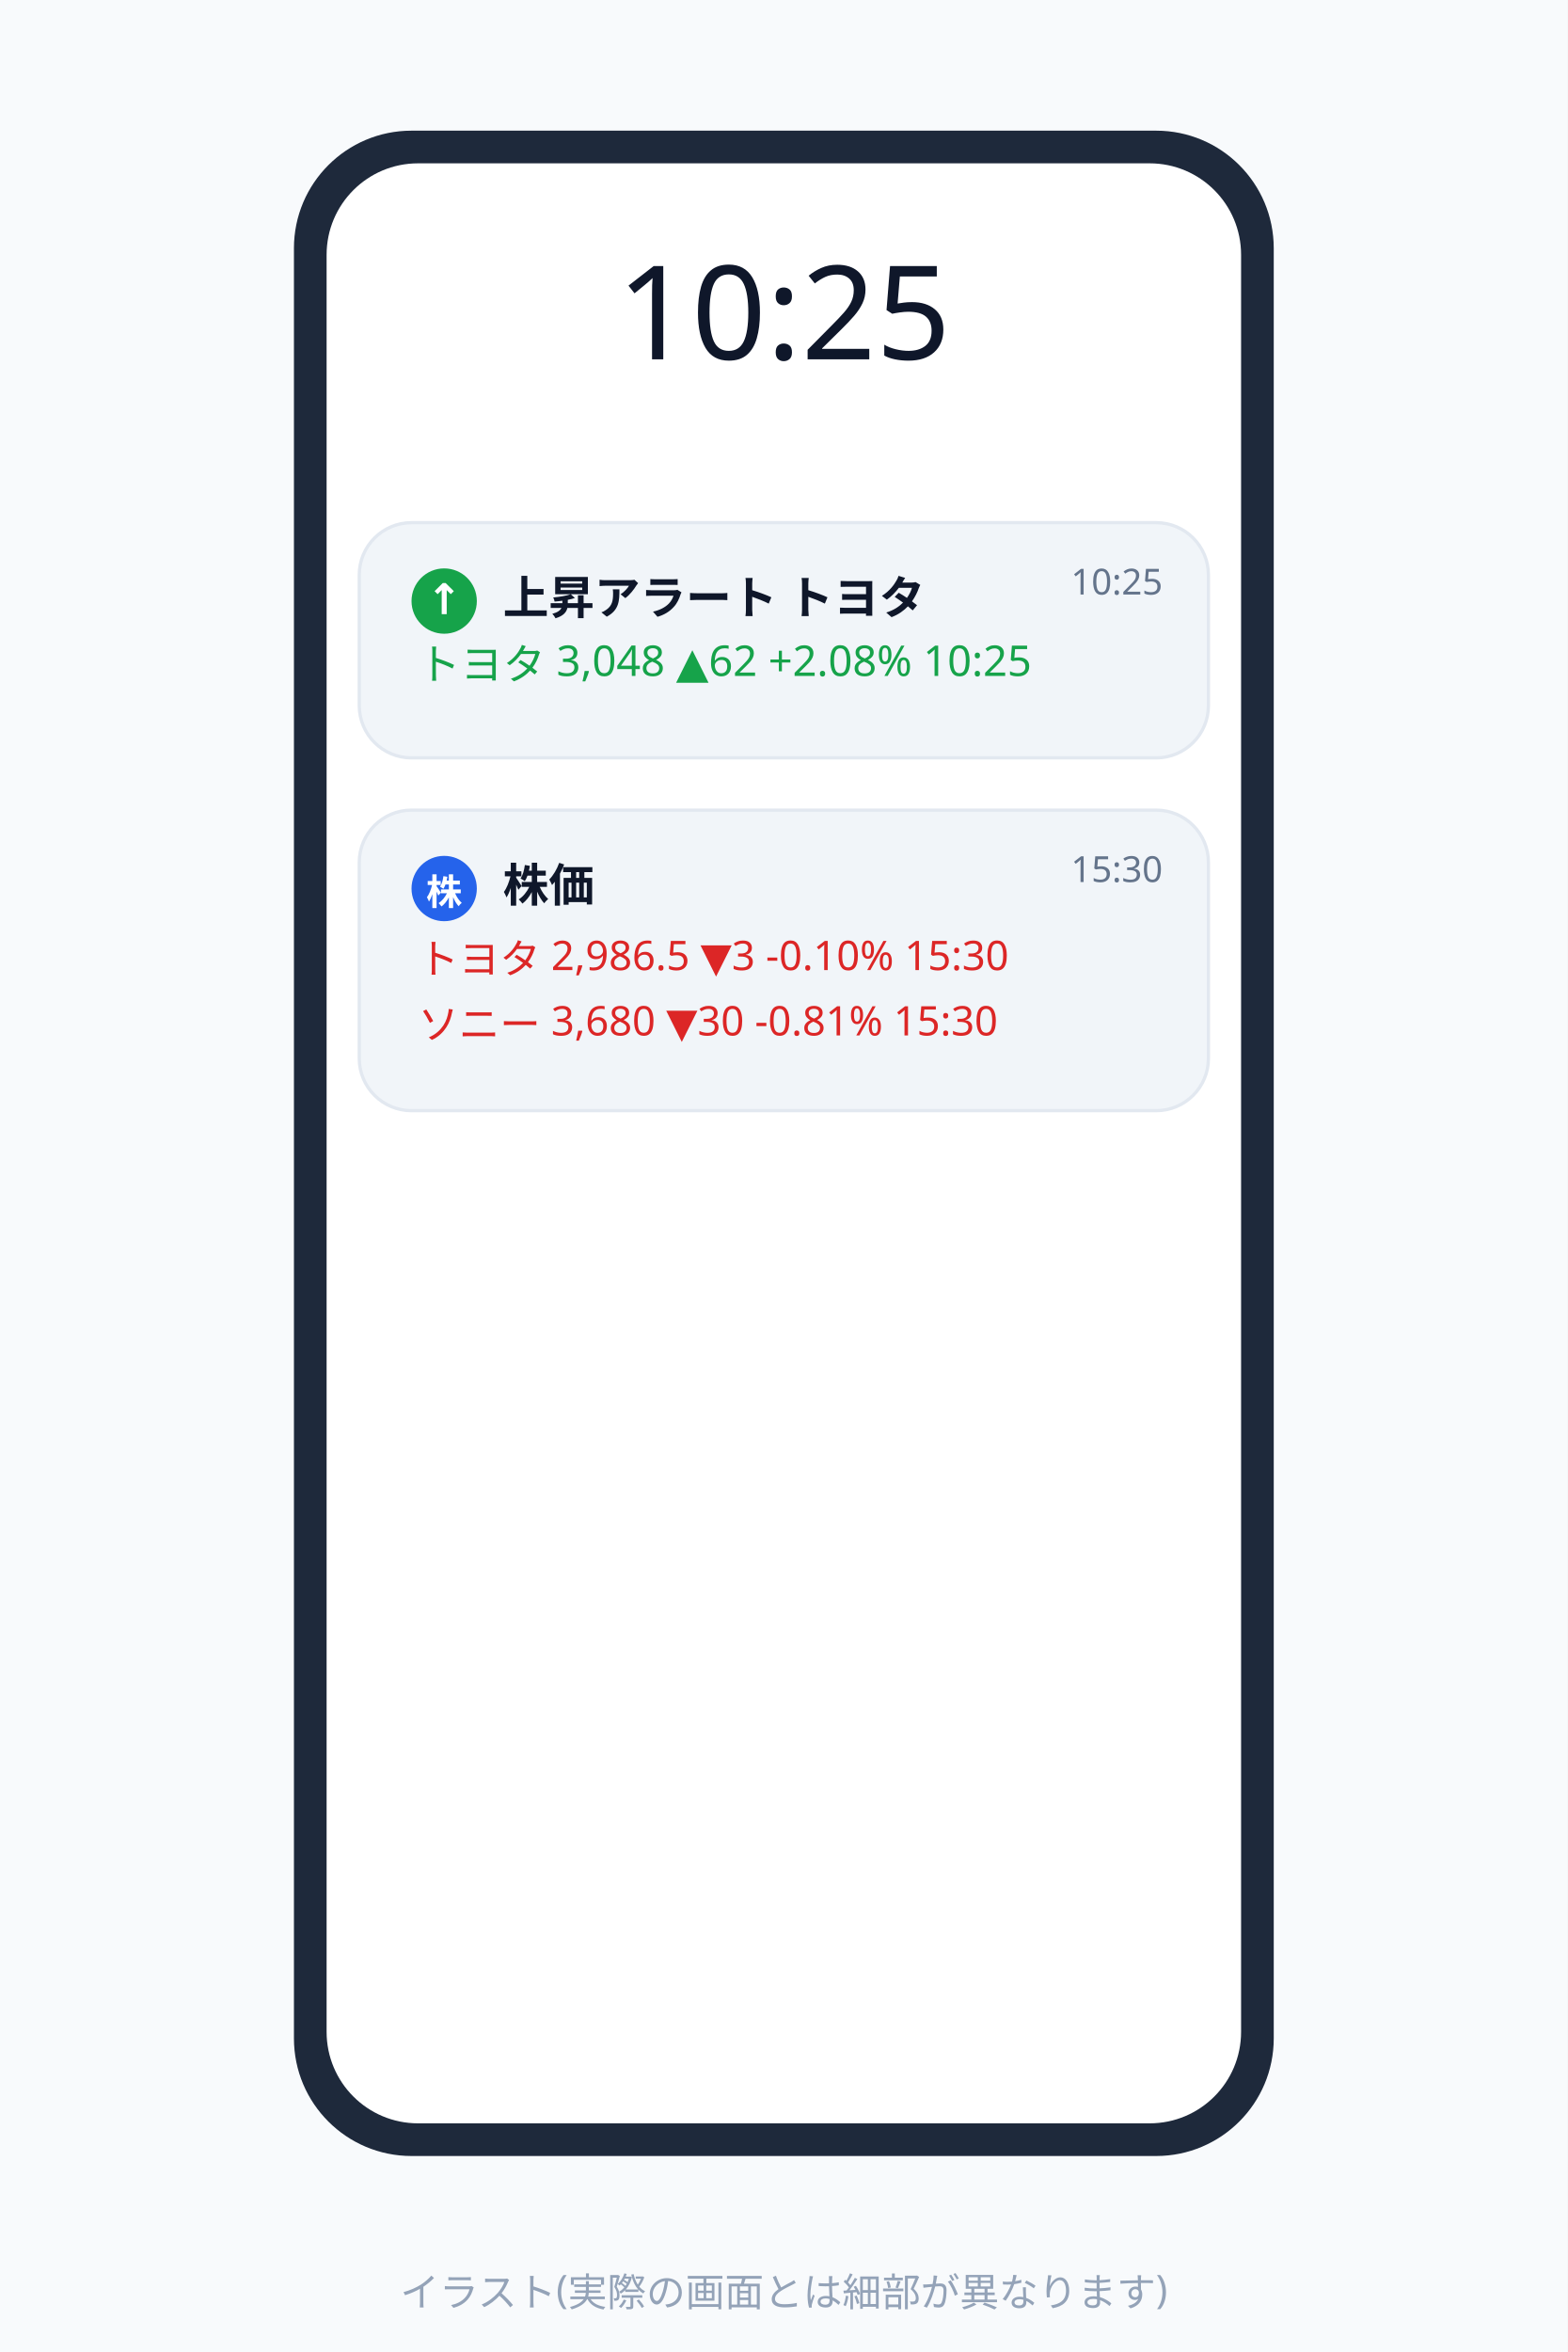
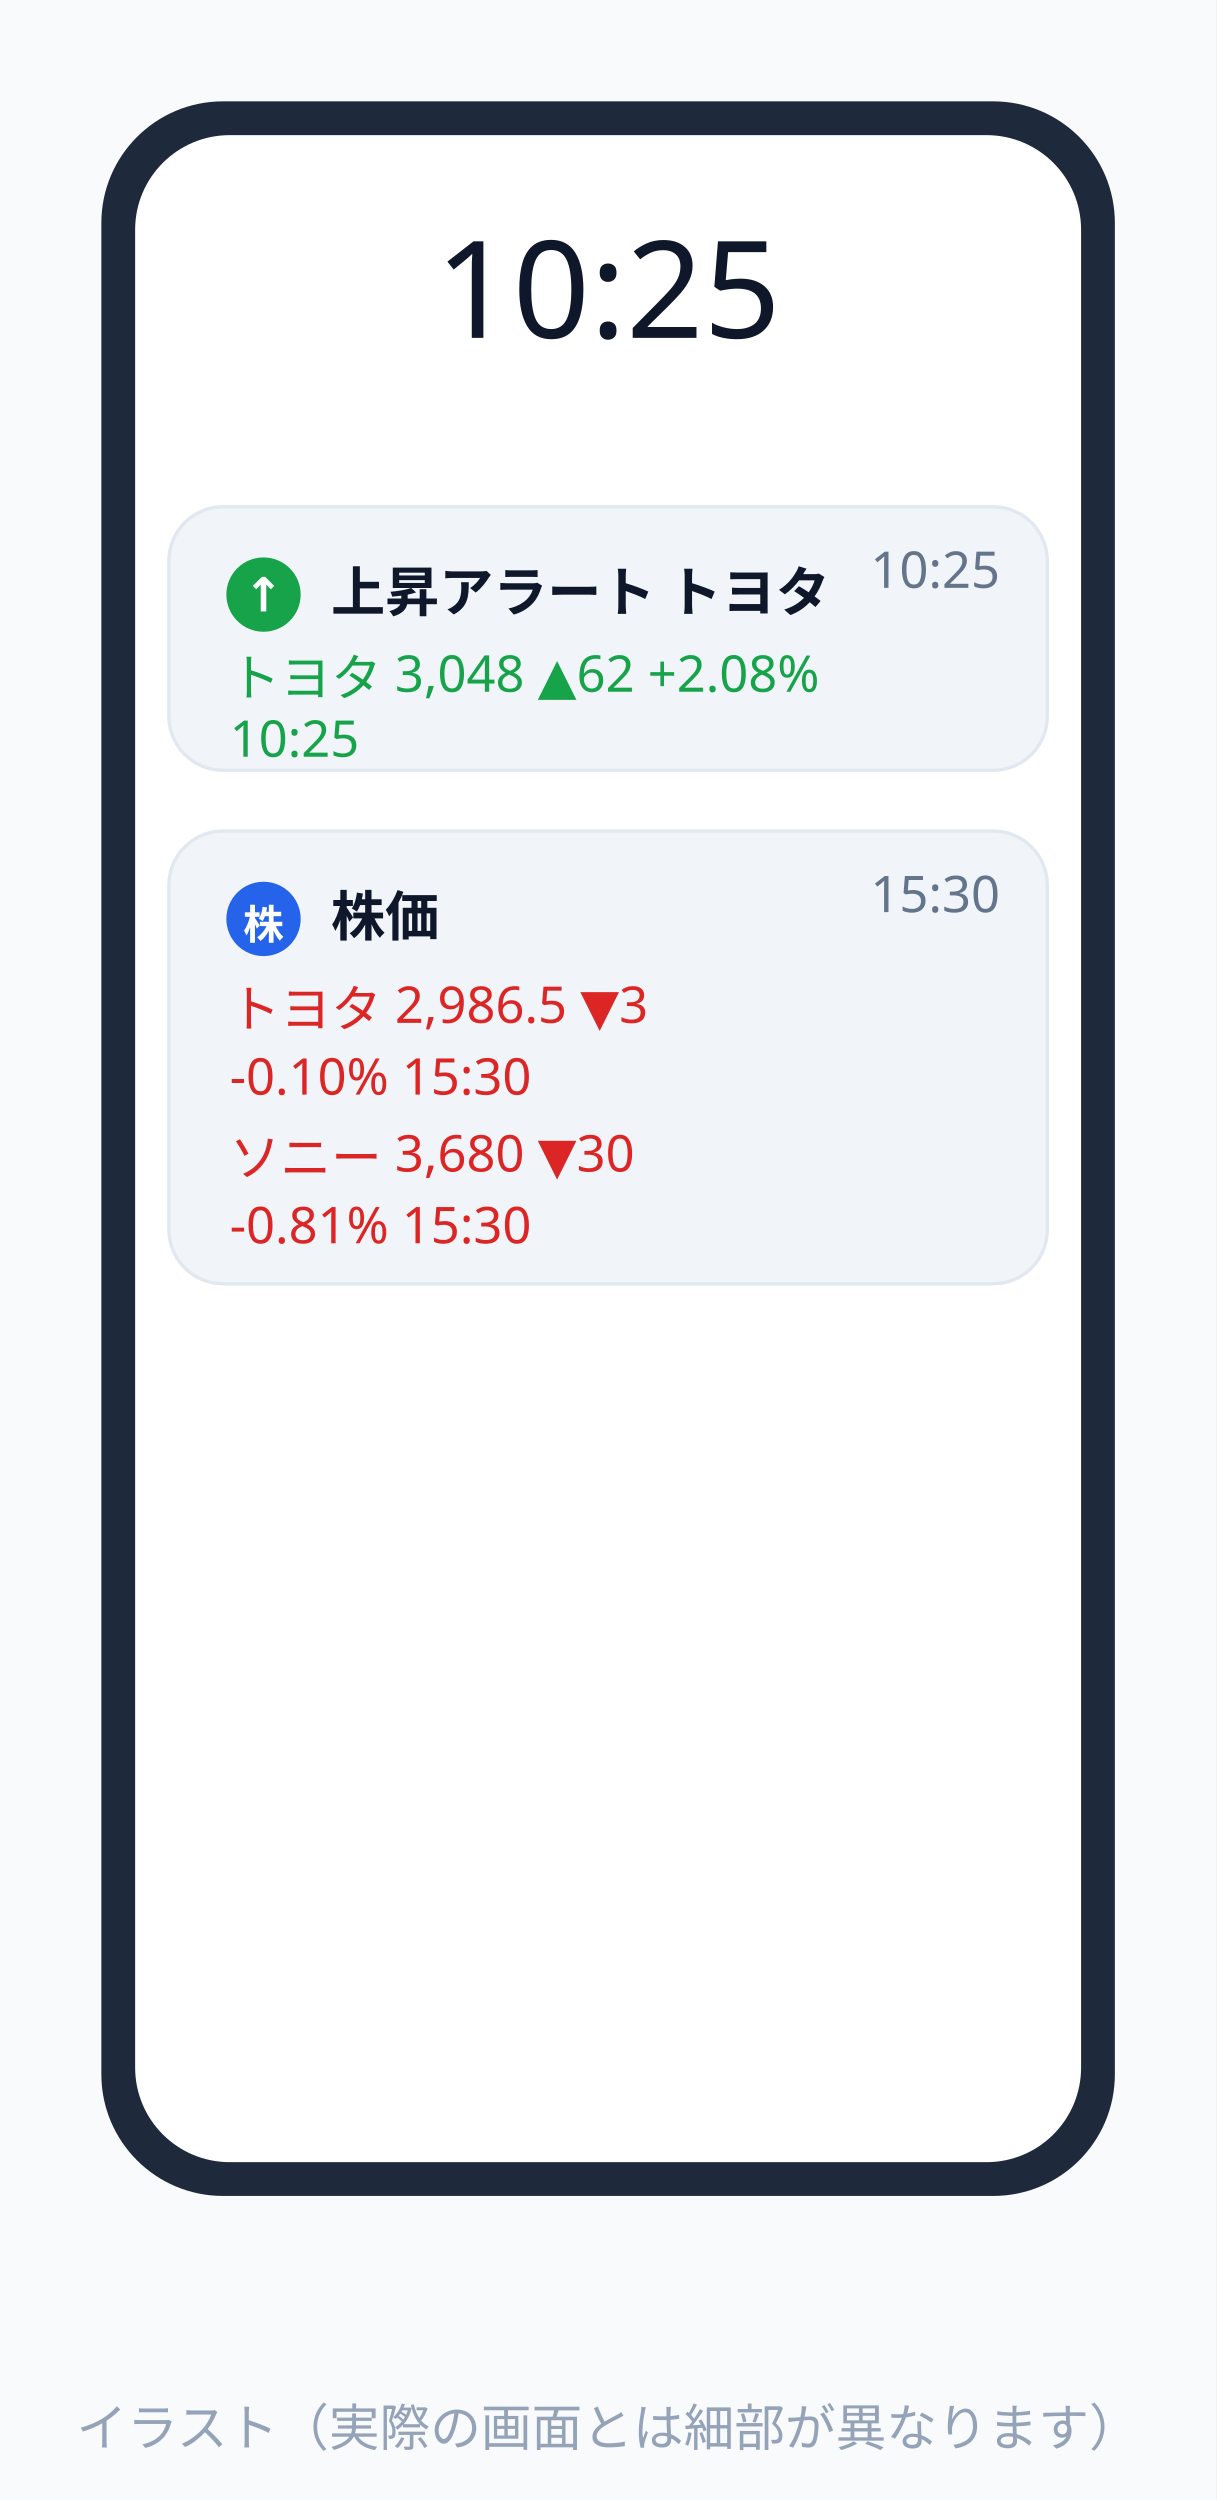
- <svg xmlns="http://www.w3.org/2000/svg" viewBox="0 0 480 720" width="480" height="720">
-   <rect x="0" y="0" width="480" height="720" fill="#f8fafc" />
-   <rect x="90" y="40" width="300" height="620" rx="36" fill="#1e293b" />
-   <rect x="100" y="50" width="280" height="600" rx="28" fill="#ffffff" />
-   <text x="240" y="110" font-size="40" fill="#0f172a" text-anchor="middle" font-weight="300" font-family="'Hiragino Sans','Noto Sans JP','Yu Gothic',sans-serif">10:25</text>
-   <rect x="110" y="160" width="260" height="72" rx="16" fill="#f1f5f9" stroke="#e2e8f0" stroke-width="1" />
-   <circle cx="136" cy="184" r="10" fill="#16a34a" />
-   <text x="136" y="188" font-size="13" fill="#ffffff" text-anchor="middle" font-weight="700" font-family="'Hiragino Sans','Noto Sans JP','Yu Gothic',sans-serif">↑</text>
-   <text x="154" y="188" font-size="14" fill="#0f172a" text-anchor="start" font-weight="700" font-family="'Hiragino Sans','Noto Sans JP','Yu Gothic',sans-serif">上昇アラート トヨタ</text>
-   <text x="356" y="182" font-size="11" fill="#64748b" text-anchor="end" font-weight="normal" font-family="'Hiragino Sans','Noto Sans JP','Yu Gothic',sans-serif">10:25</text>
-   <text x="128" y="208" font-size="13" fill="#16a34a" text-anchor="start" font-weight="normal" font-family="'Hiragino Sans','Noto Sans JP','Yu Gothic',sans-serif">トヨタ 3,048 ▲62 +2.08% 10:25</text>
-   <rect x="110" y="248" width="260" height="92" rx="16" fill="#f1f5f9" stroke="#e2e8f0" stroke-width="1" />
-   <circle cx="136" cy="272" r="10" fill="#2563eb" />
-   <text x="136" y="277" font-size="11" fill="#ffffff" text-anchor="middle" font-weight="700" font-family="'Hiragino Sans','Noto Sans JP','Yu Gothic',sans-serif">株</text>
-   <text x="154" y="276" font-size="14" fill="#0f172a" text-anchor="start" font-weight="700" font-family="'Hiragino Sans','Noto Sans JP','Yu Gothic',sans-serif">株価</text>
-   <text x="356" y="270" font-size="11" fill="#64748b" text-anchor="end" font-weight="normal" font-family="'Hiragino Sans','Noto Sans JP','Yu Gothic',sans-serif">15:30</text>
-   <text x="128" y="298" font-size="12.5" fill="#dc2626" text-anchor="start" font-weight="normal" font-family="'Hiragino Sans','Noto Sans JP','Yu Gothic',sans-serif">トヨタ 2,986.5 ▼3 -0.10% 15:30</text>
-   <text x="128" y="318" font-size="12.5" fill="#dc2626" text-anchor="start" font-weight="normal" font-family="'Hiragino Sans','Noto Sans JP','Yu Gothic',sans-serif">ソニー 3,680 ▼30 -0.81% 15:30</text>
-   <text x="240" y="706" font-size="12" fill="#94a3b8" text-anchor="middle" font-weight="normal" font-family="'Hiragino Sans','Noto Sans JP','Yu Gothic',sans-serif">イラスト(実際の画面とは細部が異なります)</text>
+ <svg xmlns="http://www.w3.org/2000/svg" viewBox="0 0 360 740" width="360" height="740">
+   <rect x="0" y="0" width="360" height="740" fill="#f8fafc" />
+   <rect x="30" y="30" width="300" height="620" rx="36" fill="#1e293b" />
+   <rect x="40" y="40" width="280" height="600" rx="28" fill="#ffffff" />
+   <text x="180" y="100" font-size="40" fill="#0f172a" text-anchor="middle" font-weight="300" font-family="'Hiragino Sans','Noto Sans JP','Yu Gothic',sans-serif">10:25</text>
+   <rect x="50" y="150" width="260" height="78" rx="16" fill="#f1f5f9" stroke="#e2e8f0" stroke-width="1" />
+   <circle cx="78" cy="176" r="11" fill="#16a34a" />
+   <text x="78" y="181" font-size="14" fill="#ffffff" text-anchor="middle" font-weight="700" font-family="'Hiragino Sans','Noto Sans JP','Yu Gothic',sans-serif">↑</text>
+   <text x="98" y="181" font-size="16" fill="#0f172a" text-anchor="start" font-weight="700" font-family="'Hiragino Sans','Noto Sans JP','Yu Gothic',sans-serif">上昇アラート トヨタ</text>
+   <text x="296" y="174" font-size="15" fill="#64748b" text-anchor="end" font-weight="normal" font-family="'Hiragino Sans','Noto Sans JP','Yu Gothic',sans-serif">10:25</text>
+   <text x="68" y="206" font-size="15" fill="#16a34a" text-anchor="start" font-weight="normal" font-family="'Hiragino Sans','Noto Sans JP','Yu Gothic',sans-serif">トヨタ 3,048 ▲62 +2.08%</text>
+   <text x="68" y="224" font-size="15" fill="#16a34a" text-anchor="start" font-weight="normal" font-family="'Hiragino Sans','Noto Sans JP','Yu Gothic',sans-serif">10:25</text>
+   <rect x="50" y="246" width="260" height="134" rx="16" fill="#f1f5f9" stroke="#e2e8f0" stroke-width="1" />
+   <circle cx="78" cy="272" r="11" fill="#2563eb" />
+   <text x="78" y="278" font-size="12" fill="#ffffff" text-anchor="middle" font-weight="700" font-family="'Hiragino Sans','Noto Sans JP','Yu Gothic',sans-serif">株</text>
+   <text x="98" y="277" font-size="16" fill="#0f172a" text-anchor="start" font-weight="700" font-family="'Hiragino Sans','Noto Sans JP','Yu Gothic',sans-serif">株価</text>
+   <text x="296" y="270" font-size="15" fill="#64748b" text-anchor="end" font-weight="normal" font-family="'Hiragino Sans','Noto Sans JP','Yu Gothic',sans-serif">15:30</text>
+   <text x="68" y="304" font-size="15" fill="#dc2626" text-anchor="start" font-weight="normal" font-family="'Hiragino Sans','Noto Sans JP','Yu Gothic',sans-serif">トヨタ 2,986.5 ▼3</text>
+   <text x="68" y="324" font-size="15" fill="#dc2626" text-anchor="start" font-weight="normal" font-family="'Hiragino Sans','Noto Sans JP','Yu Gothic',sans-serif">-0.10% 15:30</text>
+   <text x="68" y="348" font-size="15" fill="#dc2626" text-anchor="start" font-weight="normal" font-family="'Hiragino Sans','Noto Sans JP','Yu Gothic',sans-serif">ソニー 3,680 ▼30</text>
+   <text x="68" y="368" font-size="15" fill="#dc2626" text-anchor="start" font-weight="normal" font-family="'Hiragino Sans','Noto Sans JP','Yu Gothic',sans-serif">-0.81% 15:30</text>
+   <text x="180" y="724" font-size="15" fill="#94a3b8" text-anchor="middle" font-weight="normal" font-family="'Hiragino Sans','Noto Sans JP','Yu Gothic',sans-serif">イラスト（実際の画面とは細部が異なります）</text>
</svg>
